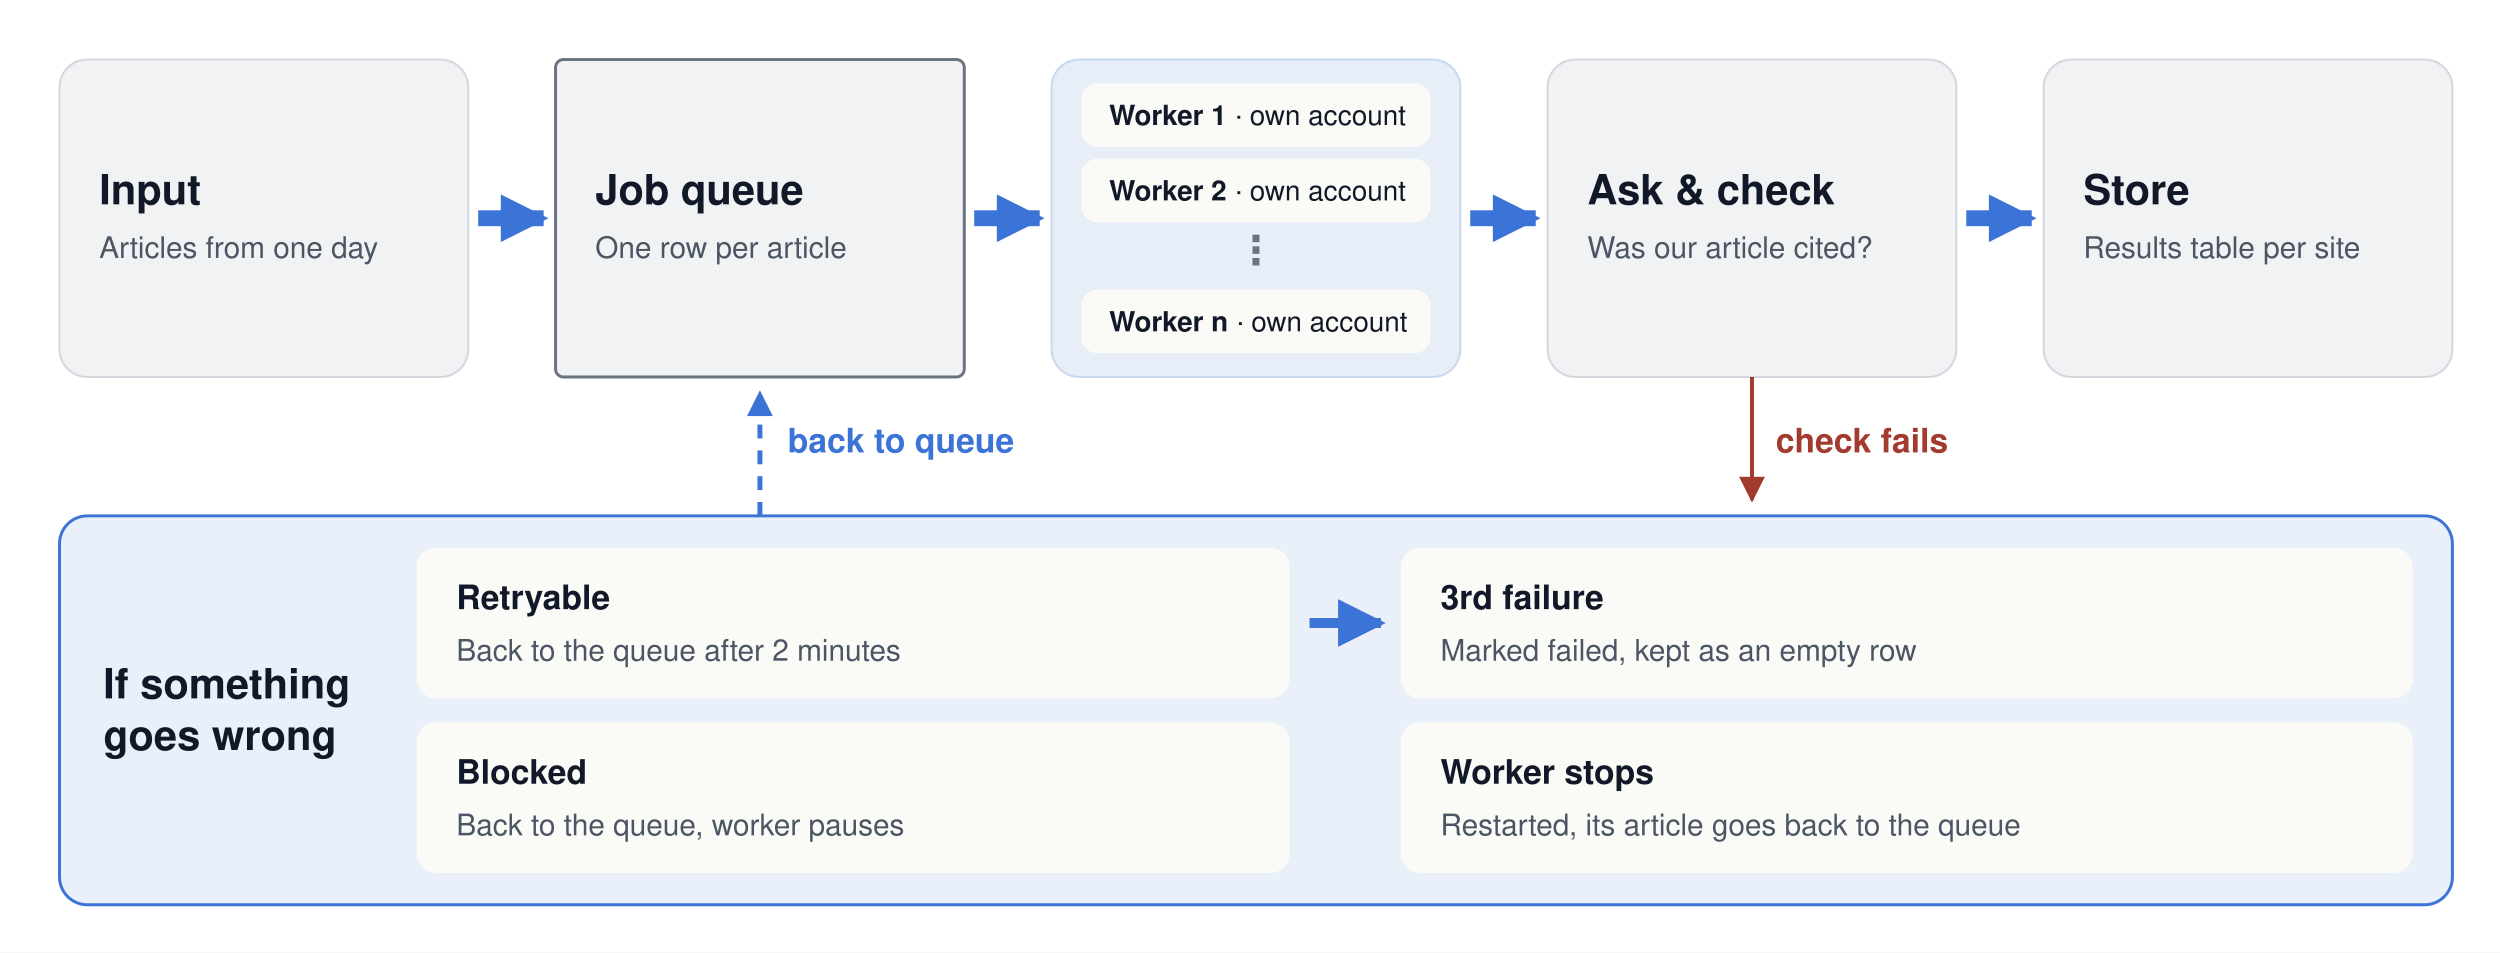
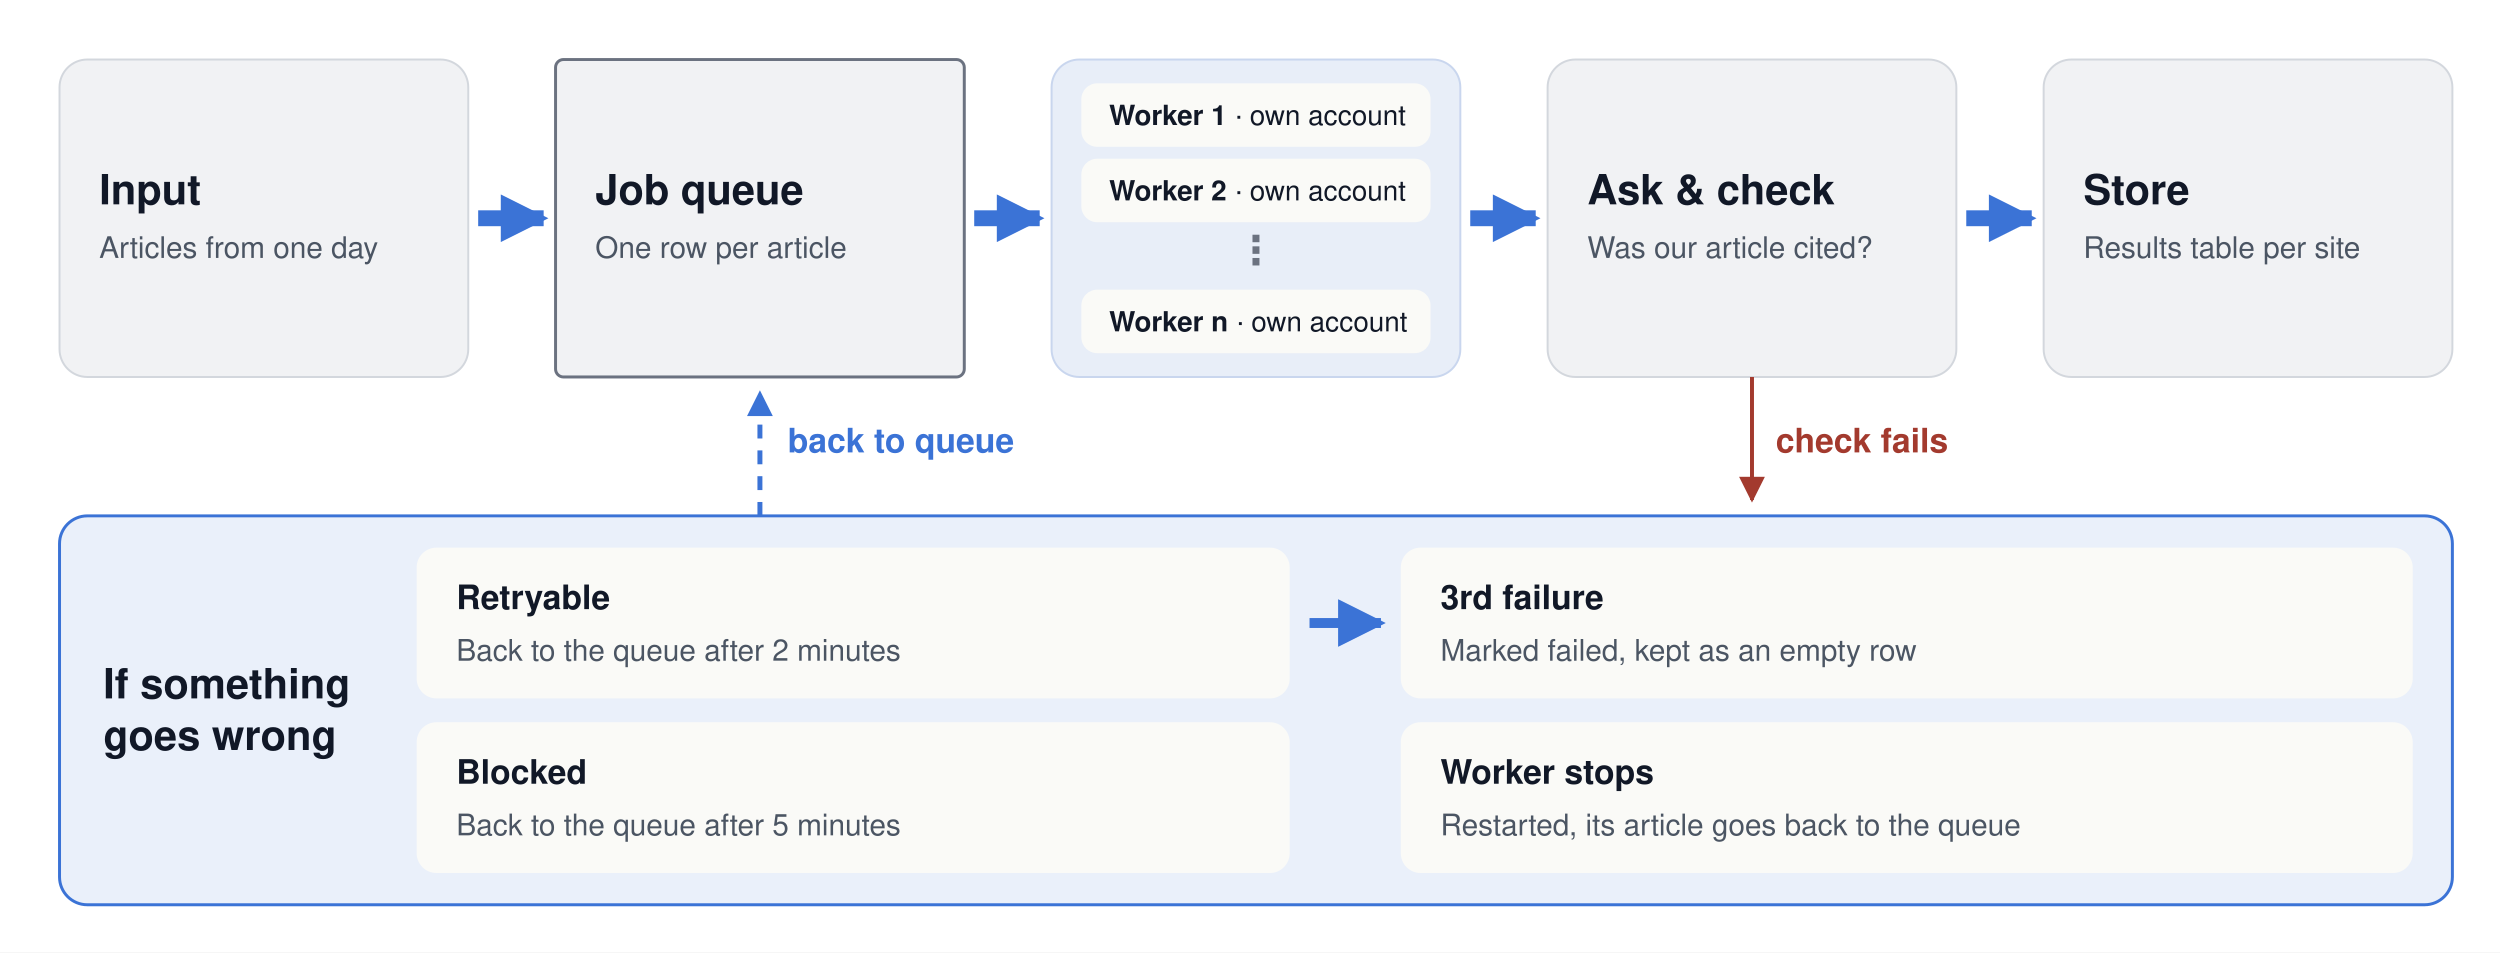
<svg xmlns="http://www.w3.org/2000/svg" width="1260" height="480" viewBox="0 0 1260 480" font-family="-apple-system, 'Segoe UI', Helvetica, Arial, sans-serif">
  <defs>
    <marker id="blue-big" viewBox="0 0 10 10" refX="9" refY="5" markerUnits="userSpaceOnUse" markerWidth="24" markerHeight="24" orient="auto">
      <path d="M0,0 L10,5 L0,10 z" fill="#3B73D6" />
    </marker>
    <marker id="blue-head" viewBox="0 0 10 10" refX="9" refY="5" markerUnits="userSpaceOnUse" markerWidth="13" markerHeight="13" orient="auto">
      <path d="M0,0 L10,5 L0,10 z" fill="#3B73D6" />
    </marker>
    <marker id="red-head" viewBox="0 0 10 10" refX="9" refY="5" markerUnits="userSpaceOnUse" markerWidth="13" markerHeight="13" orient="auto">
      <path d="M0,0 L10,5 L0,10 z" fill="#A33A2E" />
    </marker>
  </defs>
  <rect x="0" y="0" width="1260" height="480" fill="#FFFFFF" />
  <rect x="30" y="30" width="206" height="160" rx="14" fill="#F1F2F4" stroke="#D3D7DD" />
  <text x="50" y="103" font-size="21" font-weight="700" fill="#111827">Input</text>
  <text x="50" y="130" font-size="15" fill="#4B5563">Articles from one day</text>
  <rect x="280" y="30" width="206" height="160" rx="4" fill="#F1F2F4" stroke="#6B7280" stroke-width="1.5" />
  <text x="300" y="103" font-size="21" font-weight="700" fill="#111827">Job queue</text>
  <text x="300" y="130" font-size="15" fill="#4B5563">One row per article</text>
  <rect x="530" y="30" width="206" height="160" rx="14" fill="#E8EEF8" stroke="#C9D6EE" />
  <rect x="545" y="42" width="176" height="32" rx="8" fill="#FAFAF7" />
  <text x="559" y="63" font-size="14" fill="#111827">
    <tspan font-weight="700">Worker 1</tspan> · own account</text>
  <rect x="545" y="80" width="176" height="32" rx="8" fill="#FAFAF7" />
  <text x="559" y="101" font-size="14" fill="#111827">
    <tspan font-weight="700">Worker 2</tspan> · own account</text>
  <text x="633" y="133" font-size="20" font-weight="700" fill="#6B7280" text-anchor="middle">⋮</text>
  <rect x="545" y="146" width="176" height="32" rx="8" fill="#FAFAF7" />
  <text x="559" y="167" font-size="14" fill="#111827">
    <tspan font-weight="700">Worker n</tspan> · own account</text>
  <rect x="780" y="30" width="206" height="160" rx="14" fill="#F1F2F4" stroke="#D3D7DD" />
  <text x="800" y="103" font-size="21" font-weight="700" fill="#111827">Ask &amp; check</text>
  <text x="800" y="130" font-size="15" fill="#4B5563">Was our article cited?</text>
  <rect x="1030" y="30" width="206" height="160" rx="14" fill="#F1F2F4" stroke="#D3D7DD" />
  <text x="1050" y="103" font-size="21" font-weight="700" fill="#111827">Store</text>
  <text x="1050" y="130" font-size="15" fill="#4B5563">Results table per site</text>
  <g stroke="#3B73D6" stroke-width="8" marker-end="url(#blue-big)">
    <line x1="241" y1="110" x2="274" y2="110" />
    <line x1="491" y1="110" x2="524" y2="110" />
    <line x1="741" y1="110" x2="774" y2="110" />
    <line x1="991" y1="110" x2="1024" y2="110" />
  </g>
  <line x1="883" y1="190" x2="883" y2="252" stroke="#A33A2E" stroke-width="2" marker-end="url(#red-head)" />
  <text x="895" y="228" font-size="17" font-weight="700" fill="#A33A2E">check fails</text>
  <line x1="383" y1="260" x2="383" y2="198" stroke="#3B73D6" stroke-width="2.5" stroke-dasharray="7 6" marker-end="url(#blue-head)" />
  <text x="397" y="228" font-size="17" font-weight="700" fill="#3B73D6">back to queue</text>
  <rect x="30" y="260" width="1206" height="196" rx="14" fill="#EAF0FA" stroke="#3B73D6" stroke-width="1.5" />
  <text font-size="21" font-weight="700" fill="#111827">
    <tspan x="52" y="352">If something</tspan>
    <tspan x="52" y="378">goes wrong</tspan>
  </text>
  <rect x="210" y="276" width="440" height="76" rx="10" fill="#FAFAF7" />
  <text x="230" y="307" font-size="17" font-weight="700" fill="#111827">Retryable</text>
  <text x="230" y="333" font-size="15" fill="#4B5563">Back to the queue after 2 minutes</text>
  <line x1="660" y1="314" x2="696" y2="314" stroke="#3B73D6" stroke-width="5" marker-end="url(#blue-big)" />
  <rect x="706" y="276" width="510" height="76" rx="10" fill="#FAFAF7" />
  <text x="726" y="307" font-size="17" font-weight="700" fill="#111827">3rd failure</text>
  <text x="726" y="333" font-size="15" fill="#4B5563">Marked failed, kept as an empty row</text>
  <rect x="210" y="364" width="440" height="76" rx="10" fill="#FAFAF7" />
  <text x="230" y="395" font-size="17" font-weight="700" fill="#111827">Blocked</text>
-   <text x="230" y="421" font-size="15" fill="#4B5563">Back to the queue, worker pauses</text>
+   <text x="230" y="421" font-size="15" fill="#4B5563">Back to the queue after 5 minutes</text>
  <rect x="706" y="364" width="510" height="76" rx="10" fill="#FAFAF7" />
  <text x="726" y="395" font-size="17" font-weight="700" fill="#111827">Worker stops</text>
  <text x="726" y="421" font-size="15" fill="#4B5563">Restarted, its article goes back to the queue</text>
</svg>
